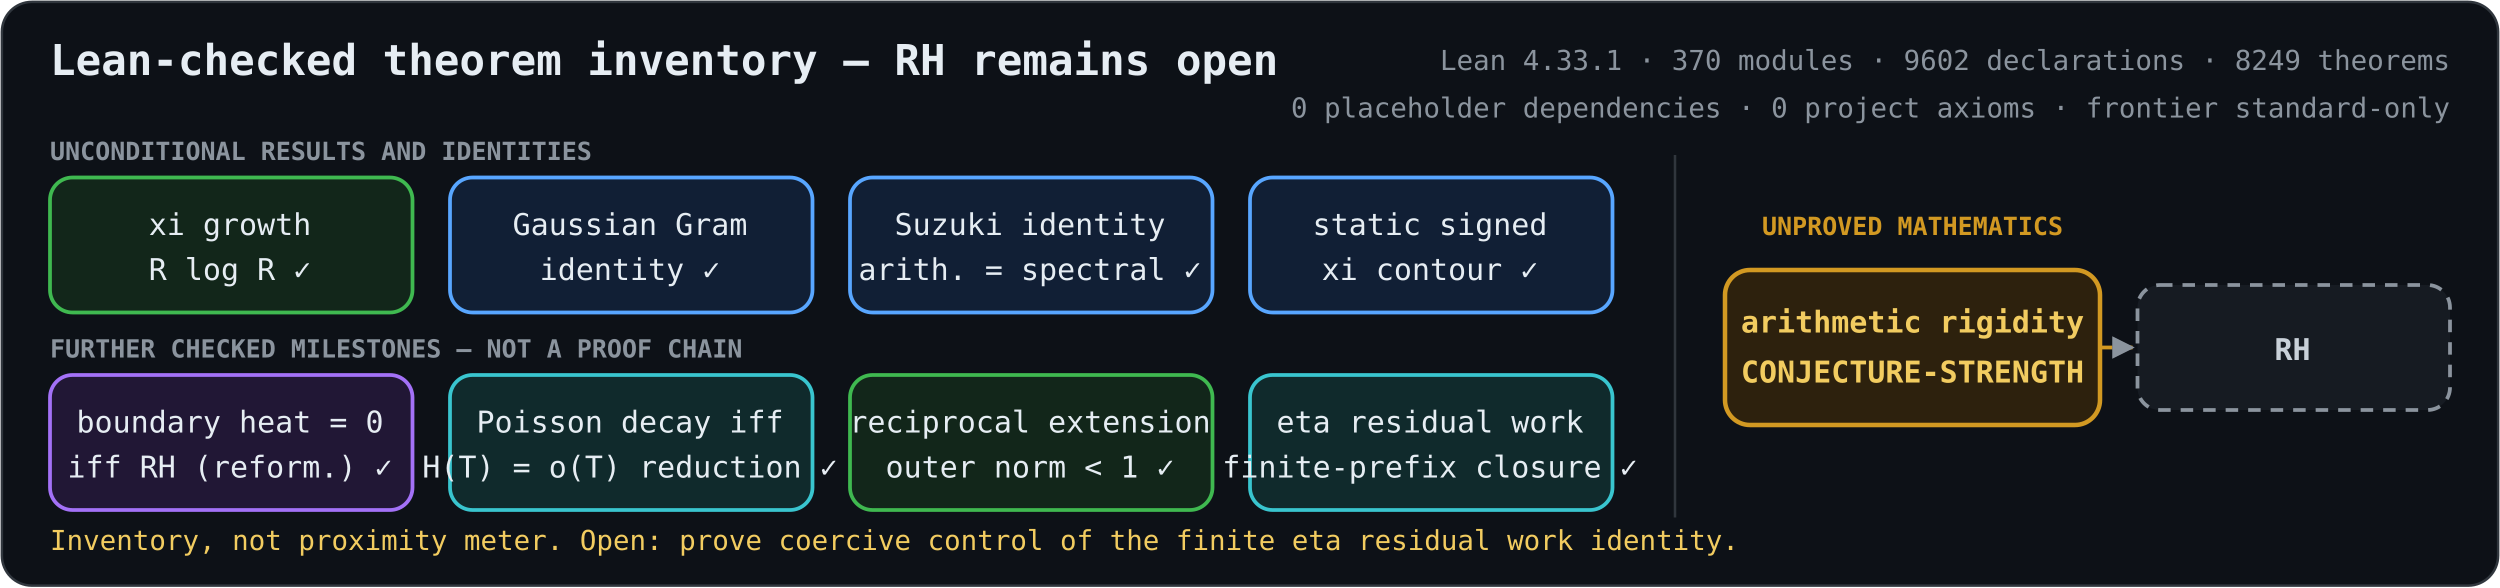
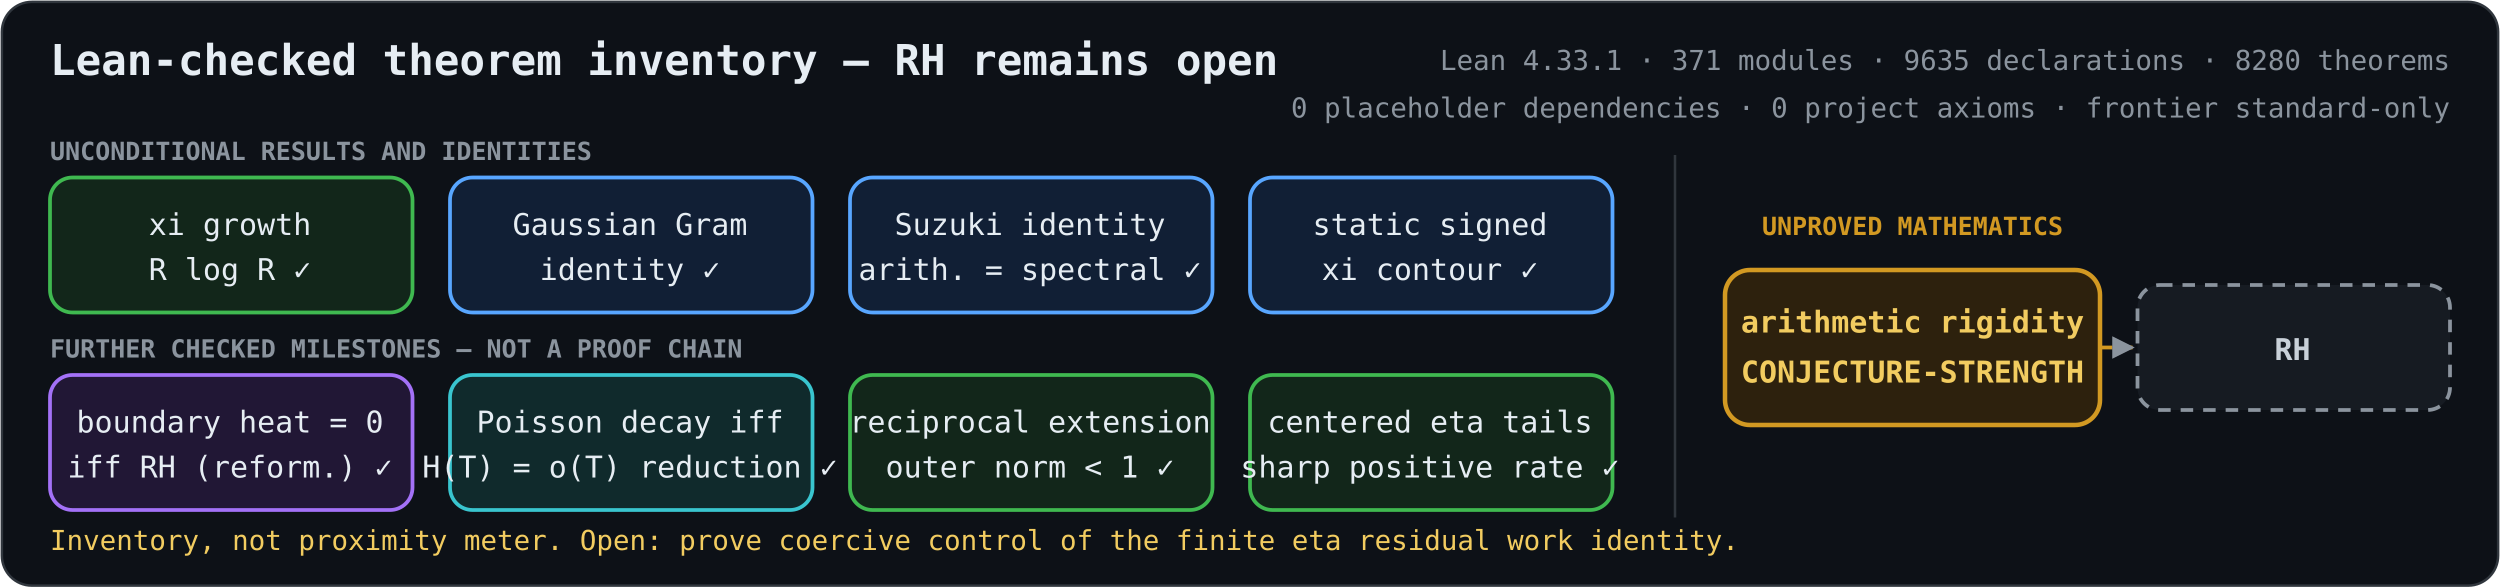
<svg xmlns="http://www.w3.org/2000/svg" role="img" aria-labelledby="title description" viewBox="0 0 1000 235">
  <defs>
    <marker id="arrow" viewBox="0 0 10 10" refX="9" refY="5" markerWidth="6" markerHeight="6" orient="auto-start-reverse">
      <path d="M 0 0 L 10 5 L 0 10 z" fill="#8b949e" />
    </marker>
    <style>
      .bg { fill: #0d1117; stroke: #30363d; }
      text { fill: #e6edf3; font-family: ui-monospace, SFMono-Regular, Menlo, Consolas, monospace; font-size: 12px; text-anchor: middle; }
      .heading { font-size: 17px; font-weight: 700; text-anchor: start; }
      .metrics { fill: #8b949e; font-size: 11px; text-anchor: end; }
      .proved rect { fill: #12261a; stroke: #3fb950; stroke-width: 1.5; }
      .proved.equivalence rect { fill: #211735; stroke: #a371f7; }
      .proved.bridge rect { fill: #111f35; stroke: #58a6ff; }
      .proved.reduction rect { fill: #102a2c; stroke: #39c5cf; }
      .open rect { fill: #2d210d; stroke: #d29922; stroke-width: 1.8; }
      .goal rect { fill: #161b22; stroke: #8b949e; stroke-width: 1.5; stroke-dasharray: 5 4; }
      .open text { fill: #f2cc60; font-weight: 700; }
      .goal text { fill: #c9d1d9; font-weight: 700; }
      .open-edge { fill: none; stroke: #d29922; stroke-width: 1.5; stroke-dasharray: 5 4; marker-end: url(#arrow); }
      .section { fill: #8b949e; font-size: 10px; font-weight: 700; text-anchor: start; }
      .gap-label { fill: #d29922; font-size: 10px; font-weight: 700; }
      .frontier { fill: #f2cc60; font-size: 11px; text-anchor: start; }
    </style>
  </defs>
  <rect class="bg" x="0.75" y="0.75" width="998.5" height="233.5" rx="12" />
  <text class="heading" x="20" y="30">Lean-checked theorem inventory — RH remains open</text>
-   <text class="metrics" x="980" y="28">Lean 4.33.1 · 370 modules · 9602 declarations · 8249 theorems</text>
+   <text class="metrics" x="980" y="28">Lean 4.33.1 · 371 modules · 9635 declarations · 8280 theorems</text>
  <text class="metrics" x="980" y="47">0 placeholder dependencies · 0 project axioms · frontier standard-only</text>
  <text class="section" x="20" y="64">UNCONDITIONAL RESULTS AND IDENTITIES</text>
  <text class="section" x="20" y="143">FURTHER CHECKED MILESTONES — NOT A PROOF CHAIN</text>
  <line x1="670" y1="62" x2="670" y2="207" stroke="#30363d" />
  <text class="gap-label" x="765" y="94">UNPROVED MATHEMATICS</text>
  <path class="open-edge" d="M840 139 H853" />
  <g class="proved unconditional">
    <rect x="20" y="71" width="145" height="54" rx="9" />
    <text x="92" y="94">xi growth</text>
    <text x="92" y="112">R log R  ✓</text>
  </g>
  <g class="proved bridge">
    <rect x="180" y="71" width="145" height="54" rx="9" />
    <text x="252" y="94">Gaussian Gram</text>
    <text x="252" y="112">identity  ✓</text>
  </g>
  <g class="proved bridge">
    <rect x="340" y="71" width="145" height="54" rx="9" />
    <text x="412" y="94">Suzuki identity</text>
    <text x="412" y="112">arith. = spectral  ✓</text>
  </g>
  <g class="proved bridge">
    <rect x="500" y="71" width="145" height="54" rx="9" />
    <text x="572" y="94">static signed</text>
    <text x="572" y="112">xi contour  ✓</text>
  </g>
  <g class="proved equivalence">
    <rect x="20" y="150" width="145" height="54" rx="9" />
    <text x="92" y="173">boundary heat = 0</text>
    <text x="92" y="191">iff RH (reform.)  ✓</text>
  </g>
  <g class="proved reduction">
    <rect x="180" y="150" width="145" height="54" rx="9" />
    <text x="252" y="173">Poisson decay iff</text>
    <text x="252" y="191">H(T) = o(T) reduction  ✓</text>
  </g>
  <g class="proved unconditional">
    <rect x="340" y="150" width="145" height="54" rx="9" />
    <text x="412" y="173">reciprocal extension</text>
    <text x="412" y="191">outer norm &lt; 1  ✓</text>
  </g>
-   <g class="proved reduction">
+   <g class="proved unconditional">
    <rect x="500" y="150" width="145" height="54" rx="9" />
-     <text x="572" y="173">eta residual work</text>
-     <text x="572" y="191">finite-prefix closure  ✓</text>
+     <text x="572" y="173">centered eta tails</text>
+     <text x="572" y="191">sharp positive rate  ✓</text>
  </g>
  <g class="open">
    <rect x="690" y="108" width="150" height="62" rx="10" />
    <text x="765" y="133">arithmetic rigidity</text>
    <text x="765" y="153">CONJECTURE-STRENGTH</text>
  </g>
  <g class="goal">
    <rect x="855" y="114" width="125" height="50" rx="9" />
    <text x="917" y="144">RH</text>
  </g>
  <text class="frontier" x="20" y="220">Inventory, not proximity meter. Open: prove coercive control of the finite eta residual work identity.</text>
</svg>
